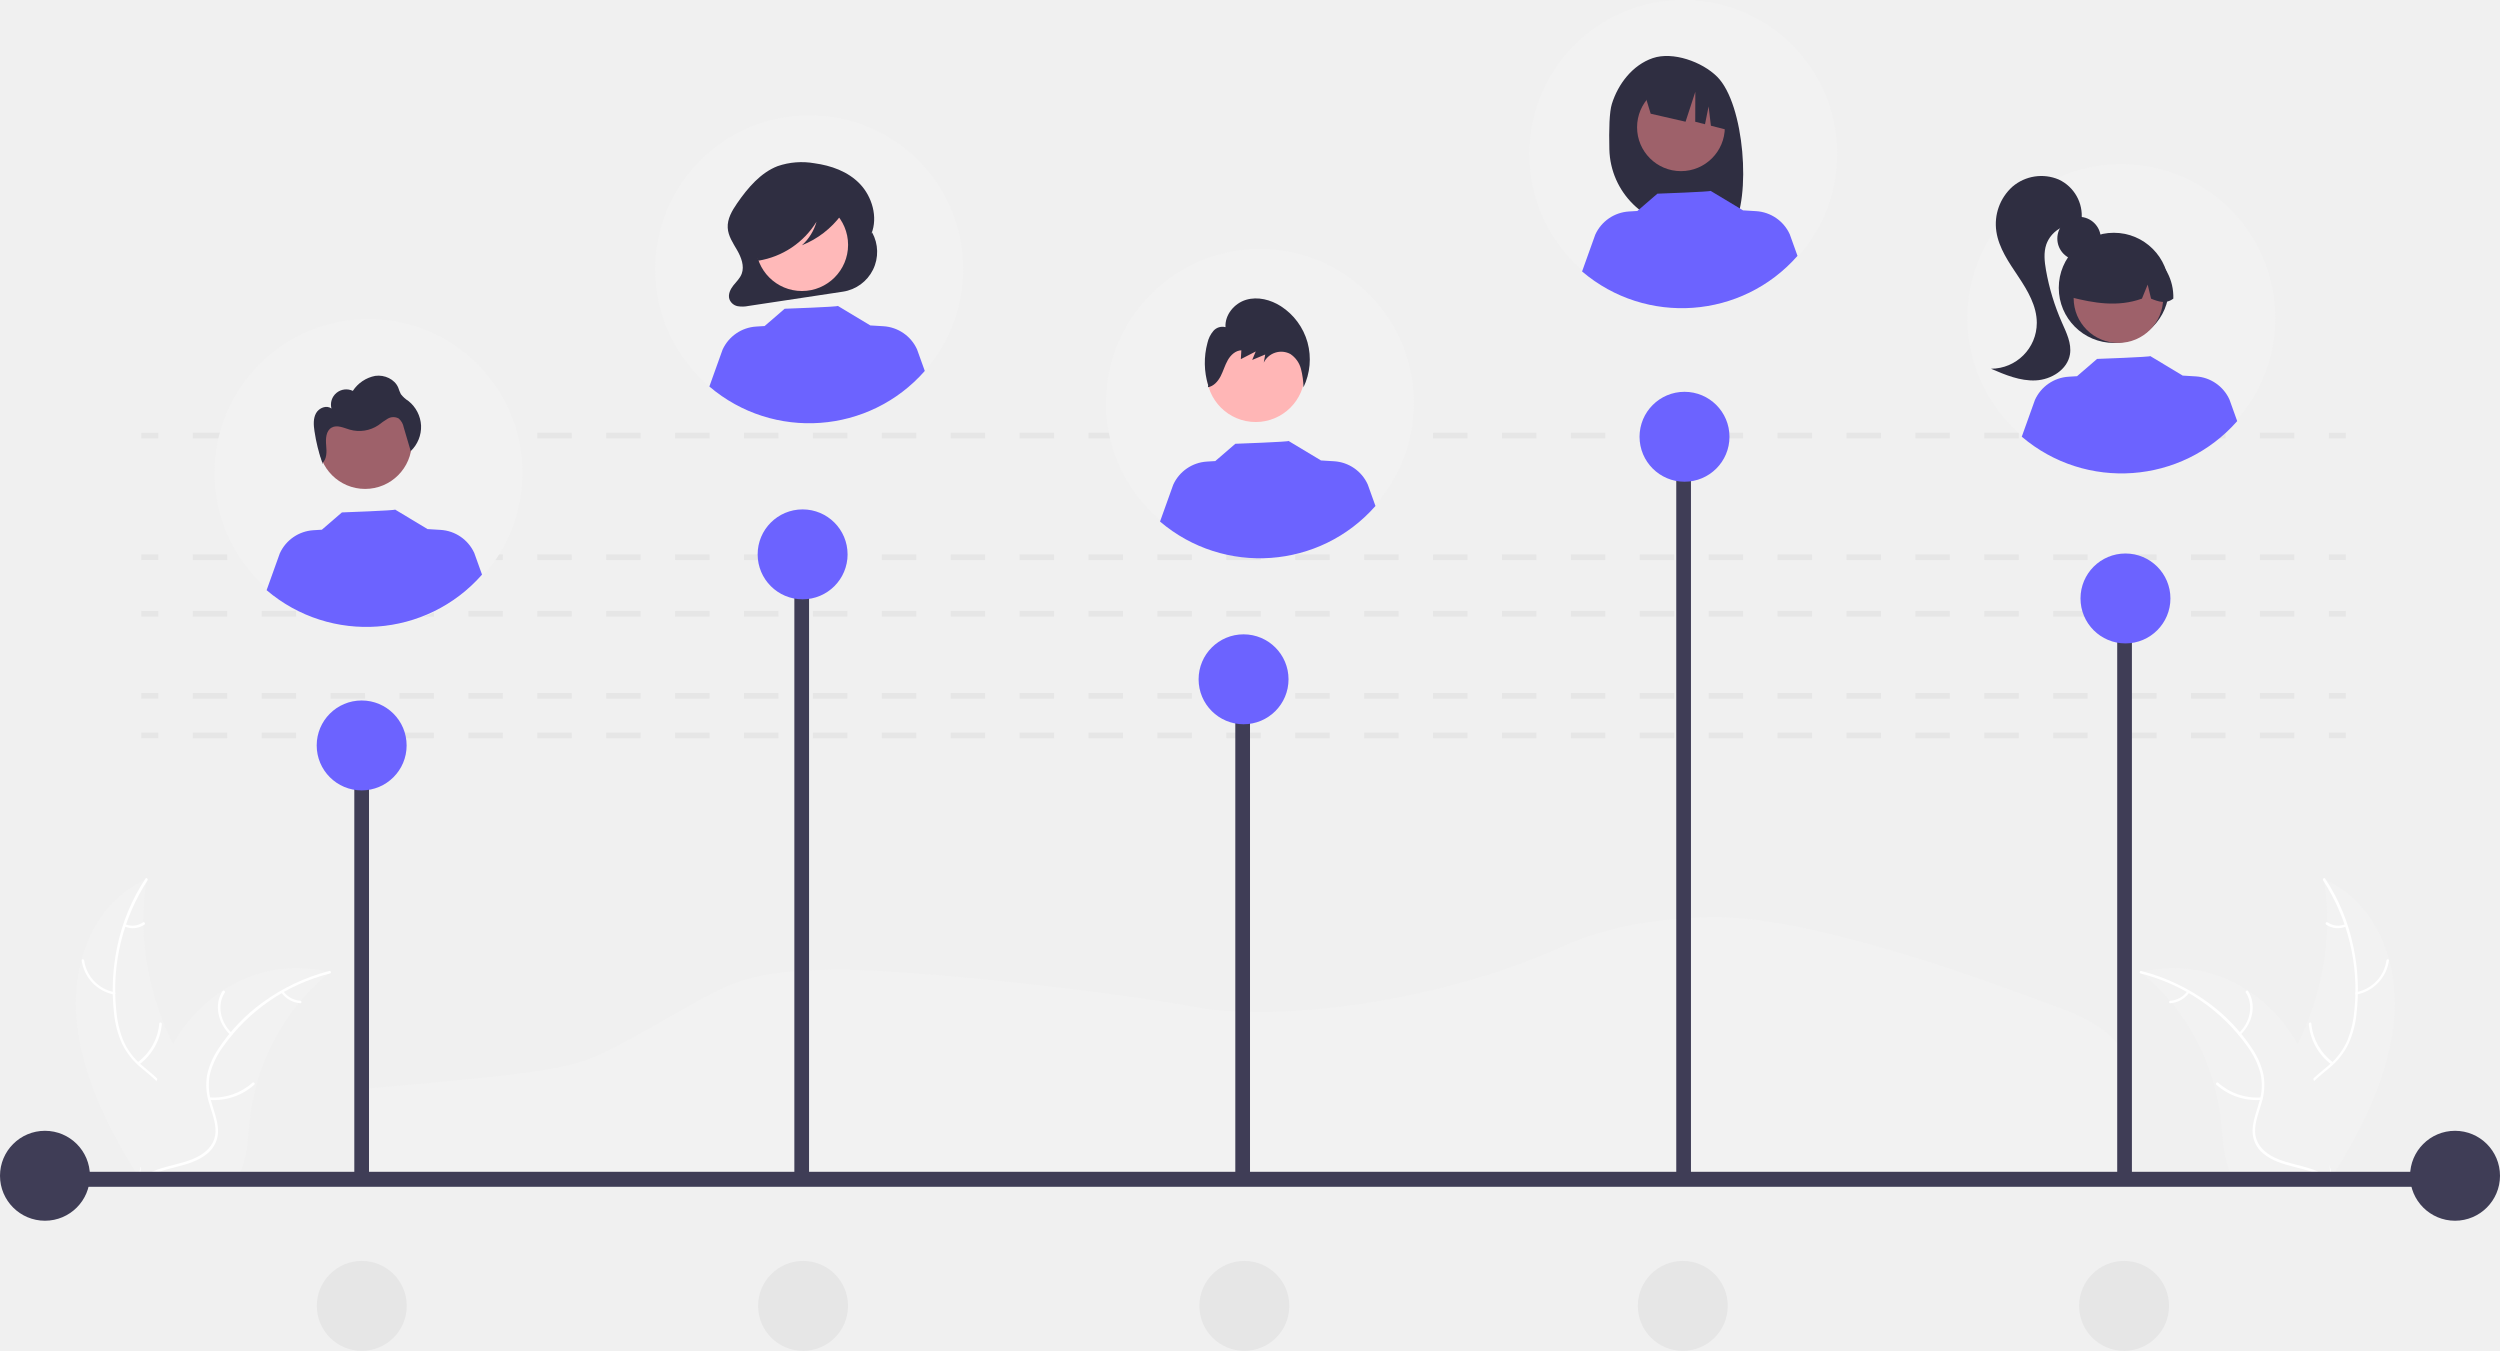
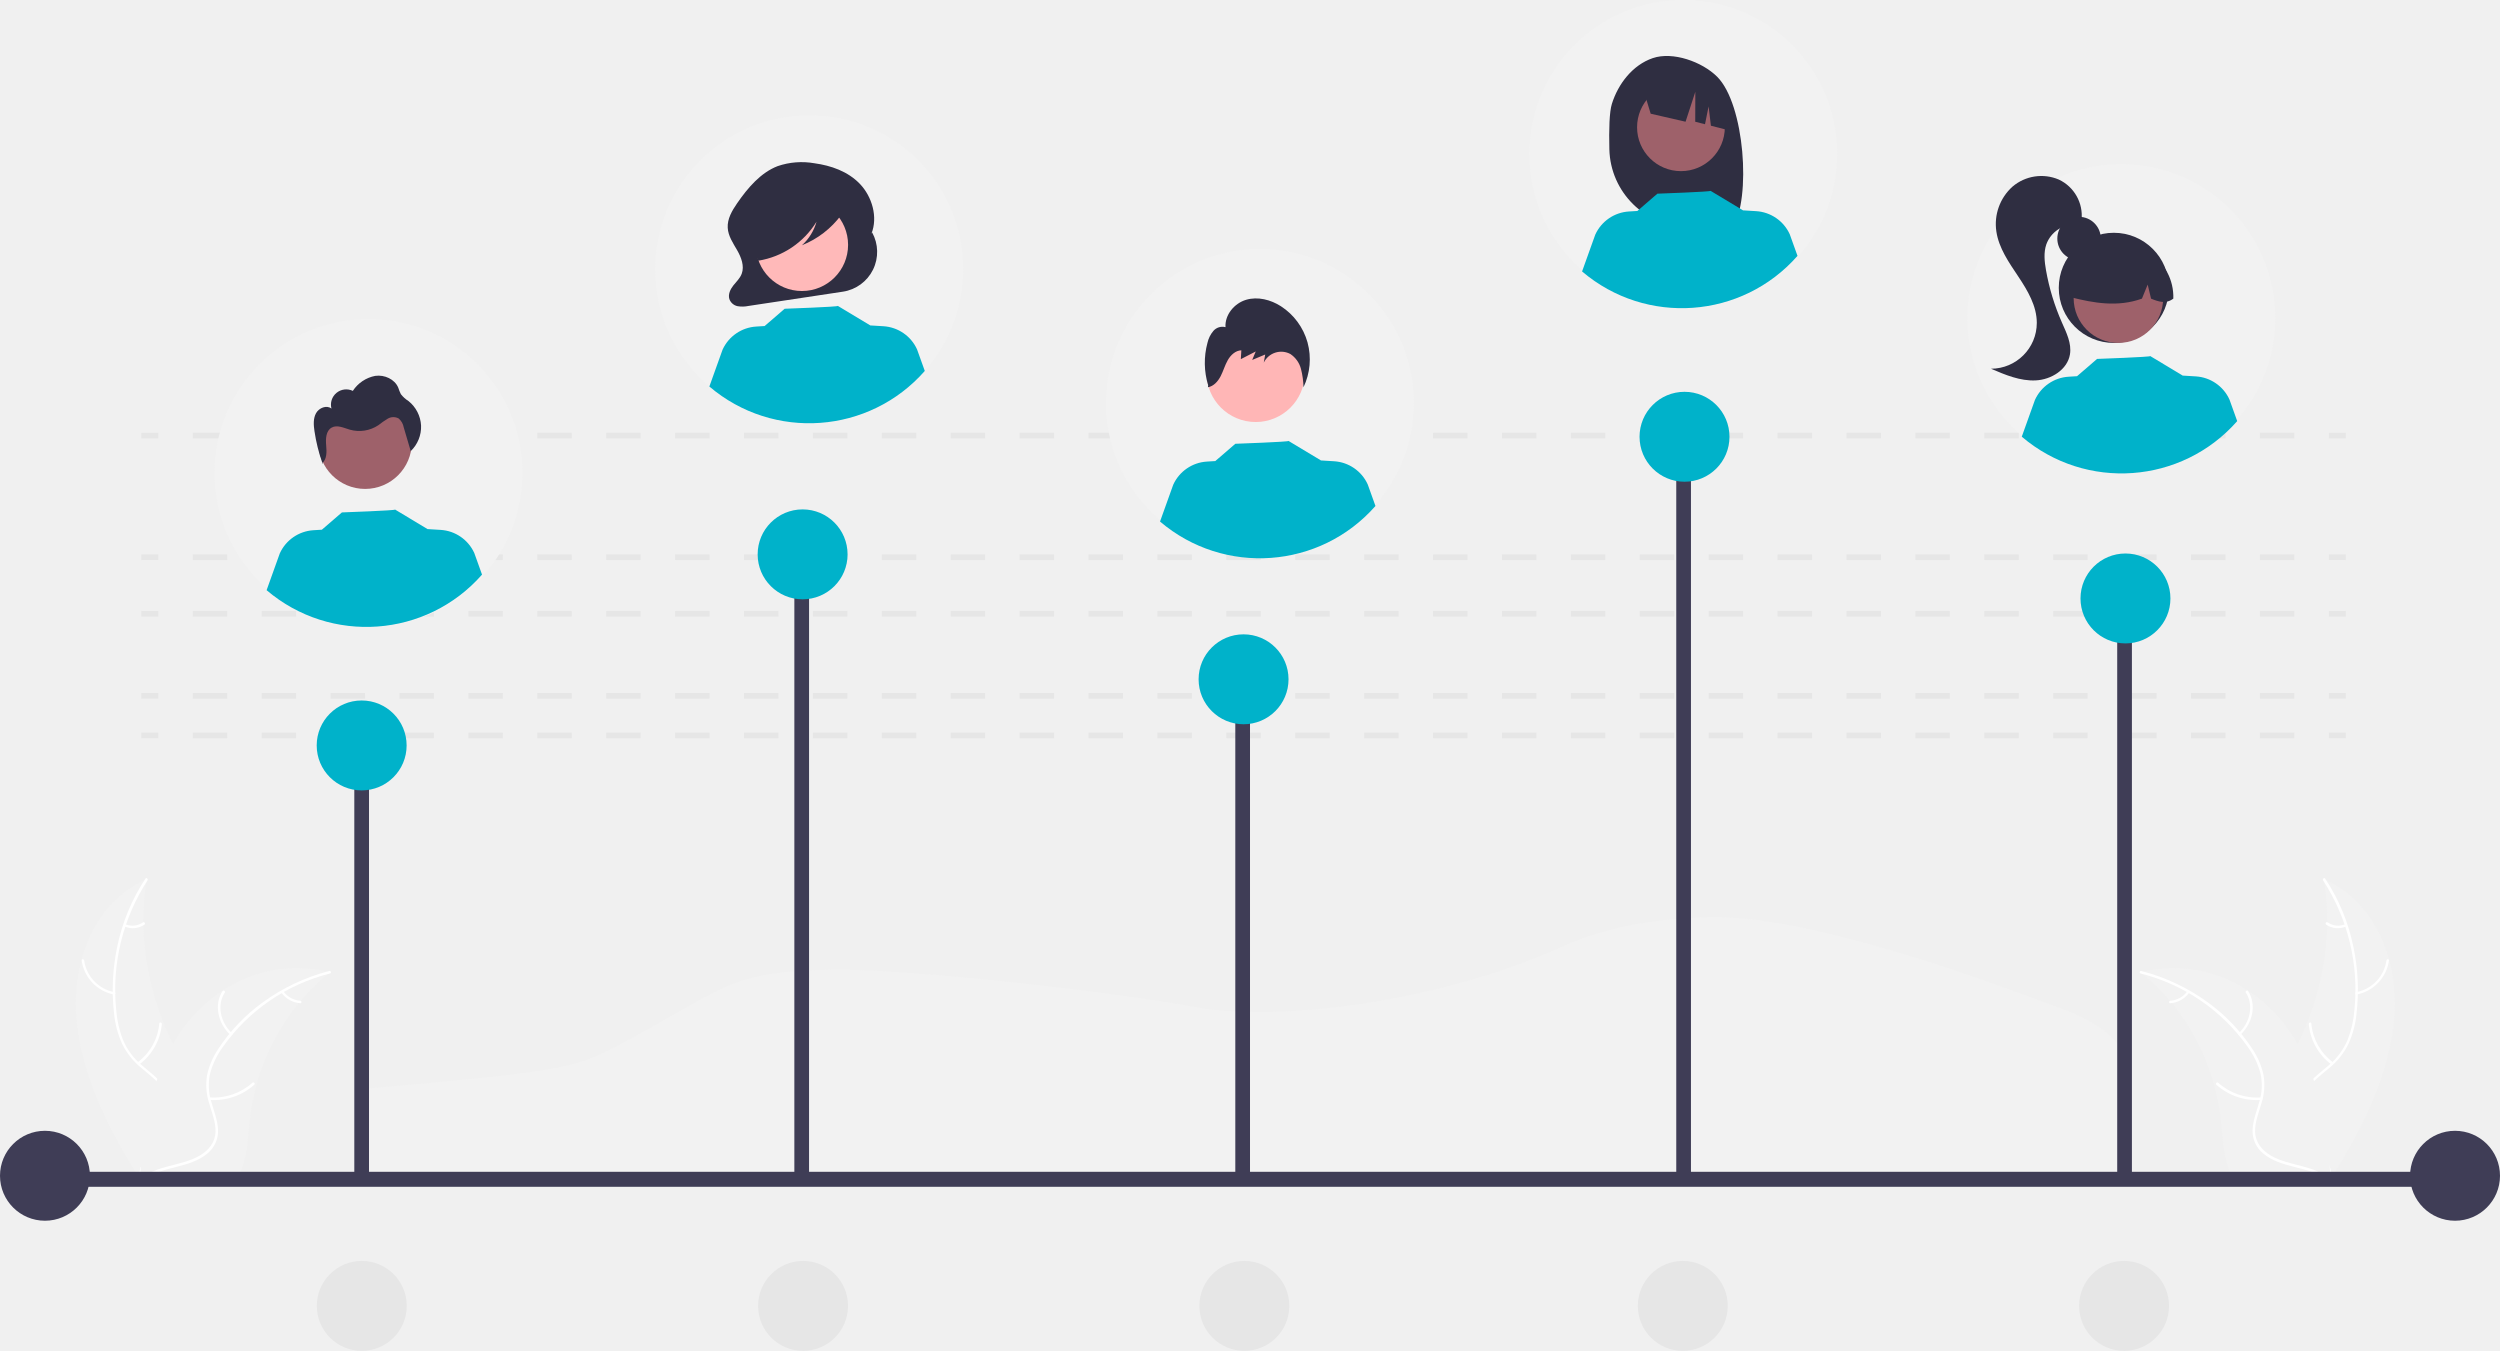
<svg xmlns="http://www.w3.org/2000/svg" data-name="Layer 1" width="883.792" height="477.548" viewBox="0 0 883.792 477.548">
  <path d="M285.646,625.409h624V587.793c0-7.856-9.468-15.589-25.975-21.216l-.17-.058c-11.145-3.933-82.391-31.915-120.929-31.069-20.357.446-37.786,3.896-51.801,10.256-43.625,19.804-100.93,27.119-131.206,21.372C552.884,562.011,479.635,553.634,452.57,554.012c-37.905.521-38.016,6.854-76.924,27.292-14.861,7.8-20.419,8.778-90,15Z" transform="translate(-158.1042 -211.2258)" fill="#f2f2f2" style="isolation:isolate" />
  <path d="M185.047,570.119c-1.359-20.181,7.209-40.568,24.961-48.059-3.589,20.793.833,43.898,12.234,63.929,4.441,7.802,10.143,16.131,8.93,24.283-.755,5.072-4.206,9.099-8.422,11.721-4.217,2.622-9.185,4.022-14.093,5.396l-.847.89C196.144,610.213,186.406,590.3,185.047,570.119Z" transform="translate(-158.1042 -211.2258)" fill="#f2f2f2" />
  <path d="M210.269,522.43a70.941,70.941,0,0,0-11.087,45.789,36.566,36.566,0,0,0,2.44,10.712,23.829,23.829,0,0,0,6.601,8.871c2.652,2.31,5.595,4.403,7.719,7.239a12.907,12.907,0,0,1,2.464,9.796c-.619,4.063-2.722,7.455-4.907,10.686-2.425,3.586-5.008,7.265-5.448,11.879-.053.559-.947.322-.894-.237.765-8.027,7.535-12.908,9.811-20.219a12.402,12.402,0,0,0-1.227-10.737c-1.979-2.999-5.012-5.16-7.715-7.478a25.574,25.574,0,0,1-6.75-8.479,34.306,34.306,0,0,1-2.838-10.636,73.627,73.627,0,0,1,1.114-23.749,68.832,68.832,0,0,1,10.004-24.075c.297-.446,1.008.196.713.638Z" transform="translate(-158.1042 -211.2258)" fill="#fff" />
  <path d="M198.39,562.817a14.313,14.313,0,0,1-11.422-12.05c-.064-.574.828-.575.892-0a13.25,13.25,0,0,0,10.645,11.19.434.434,0,1,1-.116.86Z" transform="translate(-158.1042 -211.2258)" fill="#fff" />
  <path d="M206.746,586.785a19.246,19.246,0,0,0,7.674-13.773c.055-.559.949-.321.894.237a20.011,20.011,0,0,1-8.018,14.312c-.435.318-.982-.459-.55-.775Z" transform="translate(-158.1042 -211.2258)" fill="#fff" />
  <path d="M202.364,537.939a6.507,6.507,0,0,0,6.301-.648c.43-.324.977.454.55.775a7.285,7.285,0,0,1-6.967.733.541.541,0,0,1-.389-.548.388.388,0,0,1,.505-.312Z" transform="translate(-158.1042 -211.2258)" fill="#fff" />
  <path d="M274.779,554.941c-.261.211-.523.421-.783.639a72.279,72.279,0,0,0-9.607,9.46c-.229.262-.456.532-.676.801a78.357,78.357,0,0,0-14.909,28.925,82.359,82.359,0,0,0-2.488,13.167c-.661,6.205-.866,13.054-3.532,18.237a12.898,12.898,0,0,1-.922,1.565l-32.733,1.661c-.082-.034-.162-.06-.244-.094l-1.295.126c.008-.236.021-.479.029-.715.004-.137.015-.274.019-.411.005-.091.01-.183.009-.266.002-.03.003-.061.006-.084-.001-.083.007-.16.008-.236.071-1.362.15-2.725.243-4.088-.001-.008-.001-.008.004-.015a121.351,121.351,0,0,1,5.539-30.172c.096-.286.191-.579.302-.865a73.309,73.309,0,0,1,5.493-12.241,63.044,63.044,0,0,1,3.966-6.114,52.034,52.034,0,0,1,13.6-12.79,47.432,47.432,0,0,1,36.957-6.741C274.105,554.77,274.437,554.852,274.779,554.941Z" transform="translate(-158.1042 -211.2258)" fill="#f2f2f2" />
  <path d="M274.785,555.363a66.168,66.168,0,0,0-37.922,26.008,28.738,28.738,0,0,0-4.425,9.113,19.397,19.397,0,0,0,.38,10.303c.923,3.245,2.236,6.509,2.37,9.811a10.247,10.247,0,0,1-3.842,8.474c-3.043,2.527-6.984,3.683-10.898,4.674-4.345,1.1-8.886,2.172-12.109,5.2-.391.367-1.034-.34-.644-.707,5.607-5.268,14.585-4.678,21.086-8.526,3.033-1.796,5.404-4.592,5.512-8.401.094-3.331-1.257-6.698-2.22-9.979a21.02,21.02,0,0,1-.753-10.113,26.83,26.83,0,0,1,4.028-9.299,62.75,62.75,0,0,1,15.573-16.279,69.293,69.293,0,0,1,23.625-11.162c.536-.139.77.746.238.885Z" transform="translate(-158.1042 -211.2258)" fill="#fff" />
  <path d="M239.482,577.038c-4.549-4.301-5.687-10.926-2.686-15.473.296-.448,1.085.088.789.537-2.812,4.26-1.725,10.372,2.527,14.392.447.423-.185.965-.63.544Z" transform="translate(-158.1042 -211.2258)" fill="#fff" />
  <path d="M232.138,599.173a20.434,20.434,0,0,0,15.239-5.212c.392-.365,1.035.342.644.707a21.269,21.269,0,0,1-15.873,5.389c-.579-.035-.586-.919-.01-.884Z" transform="translate(-158.1042 -211.2258)" fill="#fff" />
  <path d="M258.275,561.674a8.028,8.028,0,0,0,5.963,3.329c.578.027.584.912.01.884a8.996,8.996,0,0,1-6.603-3.669.45.45,0,0,1-.007-.625.468.468,0,0,1,.637.081Z" transform="translate(-158.1042 -211.2258)" fill="#fff" />
  <path d="M1004.565,570.119c1.359-20.181-7.209-40.568-24.961-48.059,3.589,20.793-.833,43.898-12.234,63.929-4.441,7.802-10.143,16.131-8.93,24.283.755,5.072,4.206,9.099,8.422,11.721,4.217,2.622,9.185,4.022,14.093,5.396l.847.89C993.468,610.213,1003.206,590.3,1004.565,570.119Z" transform="translate(-158.1042 -211.2258)" fill="#f2f2f2" />
  <path d="M979.343,522.43a70.941,70.941,0,0,1,11.087,45.789,36.566,36.566,0,0,1-2.44,10.712,23.829,23.829,0,0,1-6.601,8.871c-2.652,2.31-5.595,4.403-7.719,7.239a12.907,12.907,0,0,0-2.464,9.796c.619,4.063,2.722,7.455,4.907,10.686,2.425,3.586,5.008,7.265,5.448,11.879.053.559.947.322.894-.237-.765-8.027-7.535-12.908-9.811-20.219a12.402,12.402,0,0,1,1.227-10.737c1.979-2.999,5.012-5.16,7.715-7.478a25.574,25.574,0,0,0,6.75-8.479,34.306,34.306,0,0,0,2.838-10.636,73.627,73.627,0,0,0-1.114-23.749,68.832,68.832,0,0,0-10.004-24.075c-.297-.446-1.008.196-.713.638Z" transform="translate(-158.1042 -211.2258)" fill="#fff" />
  <path d="M991.223,562.817a14.313,14.313,0,0,0,11.422-12.05c.064-.574-.828-.575-.892-0a13.25,13.25,0,0,1-10.645,11.19.434.434,0,1,0,.116.86Z" transform="translate(-158.1042 -211.2258)" fill="#fff" />
  <path d="M982.866,586.785a19.246,19.246,0,0,1-7.674-13.773c-.055-.559-.949-.321-.894.237a20.011,20.011,0,0,0,8.018,14.312c.435.318.982-.459.55-.775Z" transform="translate(-158.1042 -211.2258)" fill="#fff" />
  <path d="M987.249,537.939a6.507,6.507,0,0,1-6.301-.648c-.43-.324-.977.454-.55.775a7.285,7.285,0,0,0,6.967.733.541.541,0,0,0,.389-.548.388.388,0,0,0-.505-.312Z" transform="translate(-158.1042 -211.2258)" fill="#fff" />
  <path d="M914.834,554.941c.261.211.523.421.783.639A72.279,72.279,0,0,1,925.223,565.04c.229.262.456.532.676.801a78.357,78.357,0,0,1,14.909,28.925,82.359,82.359,0,0,1,2.488,13.167c.661,6.205.866,13.054,3.532,18.237a12.898,12.898,0,0,0,.922,1.565l32.733,1.661c.082-.034.162-.06.244-.094l1.295.126c-.008-.236-.021-.479-.029-.715-.004-.137-.015-.274-.019-.411-.005-.091-.01-.183-.009-.266-.002-.03-.003-.061-.006-.084.001-.083-.007-.16-.008-.236-.071-1.362-.15-2.725-.243-4.088.001-.008.001-.008-.004-.015a121.351,121.351,0,0,0-5.539-30.172c-.096-.286-.191-.579-.302-.865a73.309,73.309,0,0,0-5.493-12.241,63.044,63.044,0,0,0-3.966-6.114,52.034,52.034,0,0,0-13.6-12.79,47.432,47.432,0,0,0-36.957-6.741C915.508,554.77,915.175,554.852,914.834,554.941Z" transform="translate(-158.1042 -211.2258)" fill="#f2f2f2" />
  <path d="M914.827,555.363a66.168,66.168,0,0,1,37.922,26.008,28.737,28.737,0,0,1,4.425,9.113,19.397,19.397,0,0,1-.38,10.303c-.923,3.245-2.236,6.509-2.37,9.811a10.247,10.247,0,0,0,3.842,8.474c3.043,2.527,6.984,3.683,10.898,4.674,4.345,1.1,8.886,2.172,12.109,5.2.391.367,1.034-.34.644-.707-5.607-5.268-14.585-4.678-21.086-8.526-3.033-1.796-5.404-4.592-5.512-8.401-.094-3.331,1.257-6.698,2.22-9.979a21.02,21.02,0,0,0,.753-10.113,26.83,26.83,0,0,0-4.028-9.299,62.75,62.75,0,0,0-15.573-16.279,69.293,69.293,0,0,0-23.625-11.162c-.536-.139-.77.746-.238.885Z" transform="translate(-158.1042 -211.2258)" fill="#fff" />
  <path d="M950.131,577.038c4.549-4.301,5.687-10.926,2.686-15.473-.296-.448-1.085.088-.789.537,2.812,4.26,1.725,10.372-2.527,14.392-.447.423.185.965.63.544Z" transform="translate(-158.1042 -211.2258)" fill="#fff" />
  <path d="M957.475,599.173a20.434,20.434,0,0,1-15.239-5.212c-.392-.365-1.035.342-.644.707a21.269,21.269,0,0,0,15.873,5.389c.579-.035.586-.919.01-.884Z" transform="translate(-158.1042 -211.2258)" fill="#fff" />
  <path d="M931.337,561.674a8.028,8.028,0,0,1-5.963,3.329c-.578.027-.584.912-.01.884a8.996,8.996,0,0,0,6.603-3.669.45.45,0,0,0,.007-.625.468.468,0,0,0-.637.081Z" transform="translate(-158.1042 -211.2258)" fill="#fff" />
  <rect x="49.963" y="258.983" width="6" height="2" fill="#e6e6e6" />
  <path d="M969.202,472.209H957.023v-2h12.179Zm-24.359,0H932.663v-2h12.18Zm-24.359,0H908.304v-2h12.179Zm-24.359,0H883.945v-2h12.18Zm-24.359,0H859.586v-2h12.179Zm-24.359,0H835.227v-2h12.18Zm-24.359,0h-12.179v-2h12.179Zm-24.359,0H786.508v-2H798.688Zm-24.359,0h-12.179v-2h12.179Zm-24.359,0H737.79v-2h12.18Zm-24.359,0H713.431v-2h12.18Zm-24.359,0H689.072v-2H701.251Zm-24.359,0H664.712v-2h12.18Zm-24.359,0h-12.179v-2h12.179Zm-24.359,0H615.994v-2h12.18Zm-24.359,0H591.635v-2h12.18Zm-24.359,0H567.276v-2H579.456Zm-24.359,0H542.917v-2h12.18Zm-24.359,0H518.557v-2h12.18Zm-24.359,0H494.198v-2H506.378Zm-24.359,0H469.839v-2h12.18Zm-24.359,0H445.48v-2h12.179Zm-24.359,0H421.121v-2h12.18Zm-24.359,0H396.761v-2H408.941Zm-24.359,0h-12.179v-2h12.179Zm-24.359,0H348.043v-2h12.18Zm-24.359,0H323.684v-2h12.18Zm-24.359,0H299.325v-2h12.18Zm-24.359,0H274.965v-2h12.18Zm-24.359,0h-12.179v-2h12.179Zm-24.359,0H226.247v-2h12.18Z" transform="translate(-158.1042 -211.2258)" fill="#e6e6e6" />
  <rect x="823.278" y="258.983" width="6" height="2" fill="#e6e6e6" />
  <rect x="49.963" y="244.983" width="6" height="2" fill="#e6e6e6" />
  <path d="M969.202,458.209H957.023v-2h12.179Zm-24.359,0H932.663v-2h12.18Zm-24.359,0H908.304v-2h12.179Zm-24.359,0H883.945v-2h12.18Zm-24.359,0H859.586v-2h12.179Zm-24.359,0H835.227v-2h12.18Zm-24.359,0h-12.179v-2h12.179Zm-24.359,0H786.508v-2H798.688Zm-24.359,0h-12.179v-2h12.179Zm-24.359,0H737.79v-2h12.18Zm-24.359,0H713.431v-2h12.18Zm-24.359,0H689.072v-2H701.251Zm-24.359,0H664.712v-2h12.18Zm-24.359,0h-12.179v-2h12.179Zm-24.359,0H615.994v-2h12.18Zm-24.359,0H591.635v-2h12.18Zm-24.359,0H567.276v-2H579.456Zm-24.359,0H542.917v-2h12.18Zm-24.359,0H518.557v-2h12.18Zm-24.359,0H494.198v-2H506.378Zm-24.359,0H469.839v-2h12.18Zm-24.359,0H445.48v-2h12.179Zm-24.359,0H421.121v-2h12.18Zm-24.359,0H396.761v-2H408.941Zm-24.359,0h-12.179v-2h12.179Zm-24.359,0H348.043v-2h12.18Zm-24.359,0H323.684v-2h12.18Zm-24.359,0H299.325v-2h12.18Zm-24.359,0H274.965v-2h12.18Zm-24.359,0h-12.179v-2h12.179Zm-24.359,0H226.247v-2h12.18Z" transform="translate(-158.1042 -211.2258)" fill="#e6e6e6" />
  <rect x="823.278" y="244.983" width="6" height="2" fill="#e6e6e6" />
  <rect x="49.963" y="215.983" width="6" height="2" fill="#e6e6e6" />
  <path d="M969.202,429.209H957.023v-2h12.179Zm-24.359,0H932.663v-2h12.18Zm-24.359,0H908.304v-2h12.179Zm-24.359,0H883.945v-2h12.18Zm-24.359,0H859.586v-2h12.179Zm-24.359,0H835.227v-2h12.18Zm-24.359,0h-12.179v-2h12.179Zm-24.359,0H786.508v-2H798.688Zm-24.359,0h-12.179v-2h12.179Zm-24.359,0H737.79v-2h12.18Zm-24.359,0H713.431v-2h12.18Zm-24.359,0H689.072v-2H701.251Zm-24.359,0H664.712v-2h12.18Zm-24.359,0h-12.179v-2h12.179Zm-24.359,0H615.994v-2h12.18Zm-24.359,0H591.635v-2h12.18Zm-24.359,0H567.276v-2H579.456Zm-24.359,0H542.917v-2h12.18Zm-24.359,0H518.557v-2h12.18Zm-24.359,0H494.198v-2H506.378Zm-24.359,0H469.839v-2h12.18Zm-24.359,0H445.48v-2h12.179Zm-24.359,0H421.121v-2h12.18Zm-24.359,0H396.761v-2H408.941Zm-24.359,0h-12.179v-2h12.179Zm-24.359,0H348.043v-2h12.18Zm-24.359,0H323.684v-2h12.18Zm-24.359,0H299.325v-2h12.18Zm-24.359,0H274.965v-2h12.18Zm-24.359,0h-12.179v-2h12.179Zm-24.359,0H226.247v-2h12.18Z" transform="translate(-158.1042 -211.2258)" fill="#e6e6e6" />
  <rect x="823.278" y="215.983" width="6" height="2" fill="#e6e6e6" />
  <rect x="49.963" y="195.983" width="6" height="2" fill="#e6e6e6" />
  <path d="M969.202,409.209H957.023v-2h12.179Zm-24.359,0H932.663v-2h12.18Zm-24.359,0H908.304v-2h12.179Zm-24.359,0H883.945v-2h12.18Zm-24.359,0H859.586v-2h12.179Zm-24.359,0H835.227v-2h12.18Zm-24.359,0h-12.179v-2h12.179Zm-24.359,0H786.508v-2H798.688Zm-24.359,0h-12.179v-2h12.179Zm-24.359,0H737.79v-2h12.18Zm-24.359,0H713.431v-2h12.18Zm-24.359,0H689.072v-2H701.251Zm-24.359,0H664.712v-2h12.18Zm-24.359,0h-12.179v-2h12.179Zm-24.359,0H615.994v-2h12.18Zm-24.359,0H591.635v-2h12.18Zm-24.359,0H567.276v-2H579.456Zm-24.359,0H542.917v-2h12.18Zm-24.359,0H518.557v-2h12.18Zm-24.359,0H494.198v-2H506.378Zm-24.359,0H469.839v-2h12.18Zm-24.359,0H445.48v-2h12.179Zm-24.359,0H421.121v-2h12.18Zm-24.359,0H396.761v-2H408.941Zm-24.359,0h-12.179v-2h12.179Zm-24.359,0H348.043v-2h12.18Zm-24.359,0H323.684v-2h12.18Zm-24.359,0H299.325v-2h12.18Zm-24.359,0H274.965v-2h12.18Zm-24.359,0h-12.179v-2h12.179Zm-24.359,0H226.247v-2h12.18Z" transform="translate(-158.1042 -211.2258)" fill="#e6e6e6" />
  <rect x="823.278" y="195.983" width="6" height="2" fill="#e6e6e6" />
  <rect x="49.963" y="152.983" width="6" height="2" fill="#e6e6e6" />
  <path d="M969.202,366.209H957.023v-2h12.179Zm-24.359,0H932.663v-2h12.18Zm-24.359,0H908.304v-2h12.179Zm-24.359,0H883.945v-2h12.18Zm-24.359,0H859.586v-2h12.179Zm-24.359,0H835.227v-2h12.18Zm-24.359,0h-12.179v-2h12.179Zm-24.359,0H786.508v-2H798.688Zm-24.359,0h-12.179v-2h12.179Zm-24.359,0H737.79v-2h12.18Zm-24.359,0H713.431v-2h12.18Zm-24.359,0H689.072v-2H701.251Zm-24.359,0H664.712v-2h12.18Zm-24.359,0h-12.179v-2h12.179Zm-24.359,0H615.994v-2h12.18Zm-24.359,0H591.635v-2h12.18Zm-24.359,0H567.276v-2H579.456Zm-24.359,0H542.917v-2h12.18Zm-24.359,0H518.557v-2h12.18Zm-24.359,0H494.198v-2H506.378Zm-24.359,0H469.839v-2h12.18Zm-24.359,0H445.48v-2h12.179Zm-24.359,0H421.121v-2h12.18Zm-24.359,0H396.761v-2H408.941Zm-24.359,0h-12.179v-2h12.179Zm-24.359,0H348.043v-2h12.18Zm-24.359,0H323.684v-2h12.18Zm-24.359,0H299.325v-2h12.18Zm-24.359,0H274.965v-2h12.18Zm-24.359,0h-12.179v-2h12.179Zm-24.359,0H226.247v-2h12.18Z" transform="translate(-158.1042 -211.2258)" fill="#e6e6e6" />
  <rect x="823.278" y="152.983" width="6" height="2" fill="#e6e6e6" />
  <path d="M498.592,306.422A54.434,54.434,0,1,1,444.158,251.988,54.194,54.194,0,0,1,498.592,306.422Z" transform="translate(-158.1042 -211.2258)" fill="#f2f2f2" />
  <path d="M466.42,293.398v0l-.269.486c2.397-5.908.217-13.189-4.059-17.644-4.277-4.455-10.222-6.492-16.076-7.3a26.111,26.111,0,0,0-12.989,1.009c-5.984,2.305-10.556,7.642-14.373,13.193-1.746,2.539-3.463,5.434-3.289,8.607.161,2.945,1.91,5.444,3.341,7.943,1.432,2.499,2.627,5.599,1.6,8.326-.612,1.625-1.906,2.796-2.956,4.125s-1.914,3.126-1.407,4.794a3.912,3.912,0,0,0,2.914,2.533,10.304,10.304,0,0,0,3.872-.092l33.369-5.042A14.221,14.221,0,0,0,466.42,293.398Z" transform="translate(-158.1042 -211.2258)" fill="#2f2e41" />
  <circle cx="283.496" cy="86.565" r="16.315" fill="#ffb9b9" />
-   <path d="M485.032,342.363a54.415,54.415,0,0,1-76.157,5.504l4.669-13.028a14.01,14.01,0,0,1,11.9-8.172l2.97-.182,7.083-6.109s19.084-.681,18.801-1.008l11.56,6.953-.01-.048,4.544.278a14.004,14.004,0,0,1,11.9,8.172Z" transform="translate(-158.1042 -211.2258)" fill="#6c63ff" />
+   <path d="M485.032,342.363a54.415,54.415,0,0,1-76.157,5.504l4.669-13.028a14.01,14.01,0,0,1,11.9-8.172l2.97-.182,7.083-6.109s19.084-.681,18.801-1.008l11.56,6.953-.01-.048,4.544.278a14.004,14.004,0,0,1,11.9,8.172Z" transform="translate(-158.1042 -211.2258)" fill="#00b2ca" />
  <path d="M457.075,282.649c-.421-2.228-2.693-3.247-4.64-3.741a44.699,44.699,0,0,0-17.292-.95c-4.207.6-8.513,1.923-11.566,5.206a15.555,15.555,0,0,0-3.933,10.018,11.93,11.93,0,0,0,1.428,6.364,5.898,5.898,0,0,0,4.904,3.16l.196.681a29.699,29.699,0,0,0,20.592-13.793A17.671,17.671,0,0,1,441.6,297.935a32.167,32.167,0,0,0,13.886-10.701C456.455,285.947,457.395,284.344,457.075,282.649Z" transform="translate(-158.1042 -211.2258)" fill="#2f2e41" />
  <circle cx="749.93" cy="112.451" r="54.434" fill="#f2f2f2" />
  <circle cx="734.982" cy="84.34" r="7.685" fill="#2f2e41" />
  <circle cx="747.279" cy="101.76" r="19.469" fill="#2f2e41" />
  <circle cx="748.89" cy="105.403" r="15.821" fill="#9e616a" />
  <path d="M917.738,300.502a18.122,18.122,0,0,0-27.552,15.816c8.062,2.024,16.531,3.573,25.128.484l2.03-4.969,1.197,4.973c2.618,1.07,5.243,1.976,7.868-.01A18.504,18.504,0,0,0,917.738,300.502Z" transform="translate(-158.1042 -211.2258)" fill="#2f2e41" />
  <path d="M885.931,274.703a15.72,15.72,0,0,0-16.407,2.528,17.78,17.78,0,0,0-5.674,15.823c.871,5.9,4.458,10.981,7.765,15.945s6.536,10.403,6.533,16.367a16.224,16.224,0,0,1-16.192,16.214c5.042,2.17,10.304,4.383,15.787,4.126s11.23-3.782,12.124-9.198c.644-3.902-1.27-7.707-2.867-11.326a80.113,80.113,0,0,1-5.599-18.431c-.533-3.029-.88-6.213.107-9.126a10.716,10.716,0,0,1,10.646-7.032l1.812-1.63A14.104,14.104,0,0,0,885.931,274.703Z" transform="translate(-158.1042 -211.2258)" fill="#2f2e41" />
-   <path d="M948.992,360.097a54.415,54.415,0,0,1-76.157,5.504l4.669-13.028a14.01,14.01,0,0,1,11.9-8.172l2.97-.182,7.083-6.109s19.084-.681,18.801-1.008l11.56,6.953-.01-.048,4.544.278a14.004,14.004,0,0,1,11.9,8.172Z" transform="translate(-158.1042 -211.2258)" fill="#6c63ff" />
+   <path d="M948.992,360.097a54.415,54.415,0,0,1-76.157,5.504l4.669-13.028a14.01,14.01,0,0,1,11.9-8.172l2.97-.182,7.083-6.109s19.084-.681,18.801-1.008l11.56,6.953-.01-.048,4.544.278a14.004,14.004,0,0,1,11.9,8.172Z" transform="translate(-158.1042 -211.2258)" fill="#00b2ca" />
  <path d="M807.592,265.757a54.434,54.434,0,1,1-54.338-54.531A54.294,54.294,0,0,1,807.592,265.757Z" transform="translate(-158.1042 -211.2258)" fill="#f2f2f2" />
  <path d="M727.928,247.953c2.251-7.173,7.369-13.752,14.448-16.177,7.079-2.425,17.445,1.269,22.767,6.573,9.735,9.702,12.111,43.032,5.422,53.564-1.33-.07-5.921-.122-7.267-.173l-1.905-6.348v6.286q-3.218-.099-6.486-.137a28.226,28.226,0,0,1-27.867-27.529C726.867,257.024,727.041,250.78,727.928,247.953Z" transform="translate(-158.1042 -211.2258)" fill="#2f2e41" />
  <circle cx="594.246" cy="44.988" r="15.513" fill="#9e616a" />
  <path d="M738.962,242.589l17.862-8.944,0,0a22.451,22.451,0,0,1,13.15,18.601l.445,5.333-7.48-1.904-.819-6.819-1.27,6.287-3.452-.878.033-10.587-3.454,10.579-12.329-2.832Z" transform="translate(-158.1042 -211.2258)" fill="#2f2e41" />
-   <path d="M793.552,301.683a54.415,54.415,0,0,1-76.157,5.504l4.669-13.028a14.01,14.01,0,0,1,11.9-8.172l2.97-.182,7.083-6.109s19.084-.681,18.801-1.008l11.56,6.953-.01-.048,4.544.278a14.004,14.004,0,0,1,11.9,8.172Z" transform="translate(-158.1042 -211.2258)" fill="#6c63ff" />
+   <path d="M793.552,301.683a54.415,54.415,0,0,1-76.157,5.504l4.669-13.028a14.01,14.01,0,0,1,11.9-8.172l2.97-.182,7.083-6.109s19.084-.681,18.801-1.008l11.56,6.953-.01-.048,4.544.278a14.004,14.004,0,0,1,11.9,8.172Z" transform="translate(-158.1042 -211.2258)" fill="#00b2ca" />
  <circle cx="445.409" cy="142.451" r="54.434" fill="#f2f2f2" />
  <circle cx="443.906" cy="131.818" r="17.376" fill="#ffb6b6" />
-   <path d="M644.351,390.097a54.415,54.415,0,0,1-76.157,5.504l4.669-13.028a14.01,14.01,0,0,1,11.9-8.172l2.97-.182,7.083-6.109s19.084-.681,18.801-1.008l11.56,6.953-.01-.048,4.544.278a14.004,14.004,0,0,1,11.9,8.172Z" transform="translate(-158.1042 -211.2258)" fill="#6c63ff" />
+   <path d="M644.351,390.097a54.415,54.415,0,0,1-76.157,5.504l4.669-13.028a14.01,14.01,0,0,1,11.9-8.172l2.97-.182,7.083-6.109s19.084-.681,18.801-1.008l11.56,6.953-.01-.048,4.544.278a14.004,14.004,0,0,1,11.9,8.172Z" transform="translate(-158.1042 -211.2258)" fill="#00b2ca" />
  <path d="M620.336,332.267a22.403,22.403,0,0,0-9.382-12.765c-3.648-2.333-8.2-3.524-12.333-2.291s-7.555,5.29-7.284,9.672a4.24,4.24,0,0,0-4.28,1.322,9.811,9.811,0,0,0-2.1,4.251,27.028,27.028,0,0,0,.253,14.966l-.082.698c2.016-.334,3.546-2.064,4.497-3.907s1.498-3.888,2.529-5.686,2.742-3.402,4.784-3.458l-.18,3.121q2.635-1.358,5.27-2.715-.627,1.499-1.254,2.999,2.301-.962,4.603-1.924-.257,1.442-.514,2.884a6.848,6.848,0,0,1,9.428-3.048,9.1,9.1,0,0,1,3.72,5.233,27.569,27.569,0,0,1,.891,6.531A22.841,22.841,0,0,0,620.336,332.267Z" transform="translate(-158.1042 -211.2258)" fill="#2f2e41" />
  <circle cx="130.27" cy="167.197" r="54.434" fill="#f2f2f2" />
  <circle id="a04f79c1-b358-4543-9edb-632b127caa90" data-name="ab6171fa-7d69-4734-b81c-8dff60f9761b" cx="129.072" cy="156.329" r="16.514" fill="#9e616a" />
-   <path d="M328.511,414.363a54.415,54.415,0,0,1-76.157,5.504l4.669-13.028a14.01,14.01,0,0,1,11.9-8.172l2.97-.182,7.083-6.109s19.084-.681,18.801-1.008l11.56,6.953-.01-.048,4.544.278a14.004,14.004,0,0,1,11.9,8.172Z" transform="translate(-158.1042 -211.2258)" fill="#6c63ff" />
+   <path d="M328.511,414.363a54.415,54.415,0,0,1-76.157,5.504l4.669-13.028a14.01,14.01,0,0,1,11.9-8.172l2.97-.182,7.083-6.109s19.084-.681,18.801-1.008l11.56,6.953-.01-.048,4.544.278a14.004,14.004,0,0,1,11.9,8.172Z" transform="translate(-158.1042 -211.2258)" fill="#00b2ca" />
  <path d="M272.171,375.19c-.033-.09-.062-.182-.094-.272-.064.056-.124.114-.193.166Z" transform="translate(-158.1042 -211.2258)" fill="#2f2e41" />
  <path d="M306.958,361.68a11.873,11.873,0,0,0-4.433-8.666,10.415,10.415,0,0,1-2.713-2.452,16.778,16.778,0,0,1-.922-2.298c-1.268-3.017-4.881-4.621-8.122-4.164a12.202,12.202,0,0,0-7.935,5.31,5.401,5.401,0,0,0-7.553,6.26c-1.678-1.352-4.393-.271-5.441,1.613s-.881,4.188-.57,6.32a59.723,59.723,0,0,0,2.806,11.315c1.634-1.439,1.534-4.06,1.334-6.275-.208-2.301-.083-5.111,1.929-6.247,1.944-1.097,4.304.107,6.448.73a12.187,12.187,0,0,0,10.081-1.586,31.754,31.754,0,0,1,3.315-2.309,3.913,3.913,0,0,1,3.857-.069,5.388,5.388,0,0,1,1.788,3.142q1.238,4.199,2.476,8.398A11.872,11.872,0,0,0,306.958,361.68Z" transform="translate(-158.1042 -211.2258)" fill="#2f2e41" />
  <rect x="125.255" y="263.526" width="5.196" height="152.302" fill="#3f3d56" />
  <rect x="280.818" y="192.395" width="5.196" height="223.433" fill="#3f3d56" />
  <rect x="436.702" y="239.16" width="5.196" height="176.668" fill="#3f3d56" />
  <rect x="592.586" y="153.424" width="5.196" height="262.404" fill="#3f3d56" />
  <rect x="748.469" y="213.179" width="5.196" height="202.649" fill="#3f3d56" />
-   <circle cx="283.737" cy="195.976" r="15.896" fill="#6c63ff" />
-   <circle cx="595.504" cy="154.407" r="15.896" fill="#6c63ff" />
-   <circle cx="439.62" cy="240.143" r="15.896" fill="#6c63ff" />
-   <circle cx="127.853" cy="263.526" r="15.896" fill="#6c63ff" />
-   <circle cx="751.388" cy="211.565" r="15.896" fill="#6c63ff" />
+   <circle cx="283.737" cy="195.976" r="15.896" fill="#00b2ca" />
+   <circle cx="595.504" cy="154.407" r="15.896" fill="#00b2ca" />
+   <circle cx="439.62" cy="240.143" r="15.896" fill="#00b2ca" />
+   <circle cx="127.853" cy="263.526" r="15.896" fill="#00b2ca" />
+   <circle cx="751.388" cy="211.565" r="15.896" fill="#00b2ca" />
  <path d="M1020.996,625.484H177.102l-5.299,2.649a2.649,2.649,0,0,0,2.649,2.649h846.543a2.649,2.649,0,0,0,0-5.299Z" transform="translate(-158.1042 -211.2258)" fill="#3f3d56" />
  <circle cx="15.896" cy="415.653" r="15.896" fill="#3f3d56" />
  <circle cx="127.896" cy="461.653" r="15.896" fill="#e6e6e6" />
  <circle cx="283.896" cy="461.653" r="15.896" fill="#e6e6e6" />
  <circle cx="439.896" cy="461.653" r="15.896" fill="#e6e6e6" />
  <circle cx="594.896" cy="461.653" r="15.896" fill="#e6e6e6" />
  <circle cx="750.896" cy="461.653" r="15.896" fill="#e6e6e6" />
  <circle cx="867.896" cy="415.653" r="15.896" fill="#3f3d56" />
</svg>
